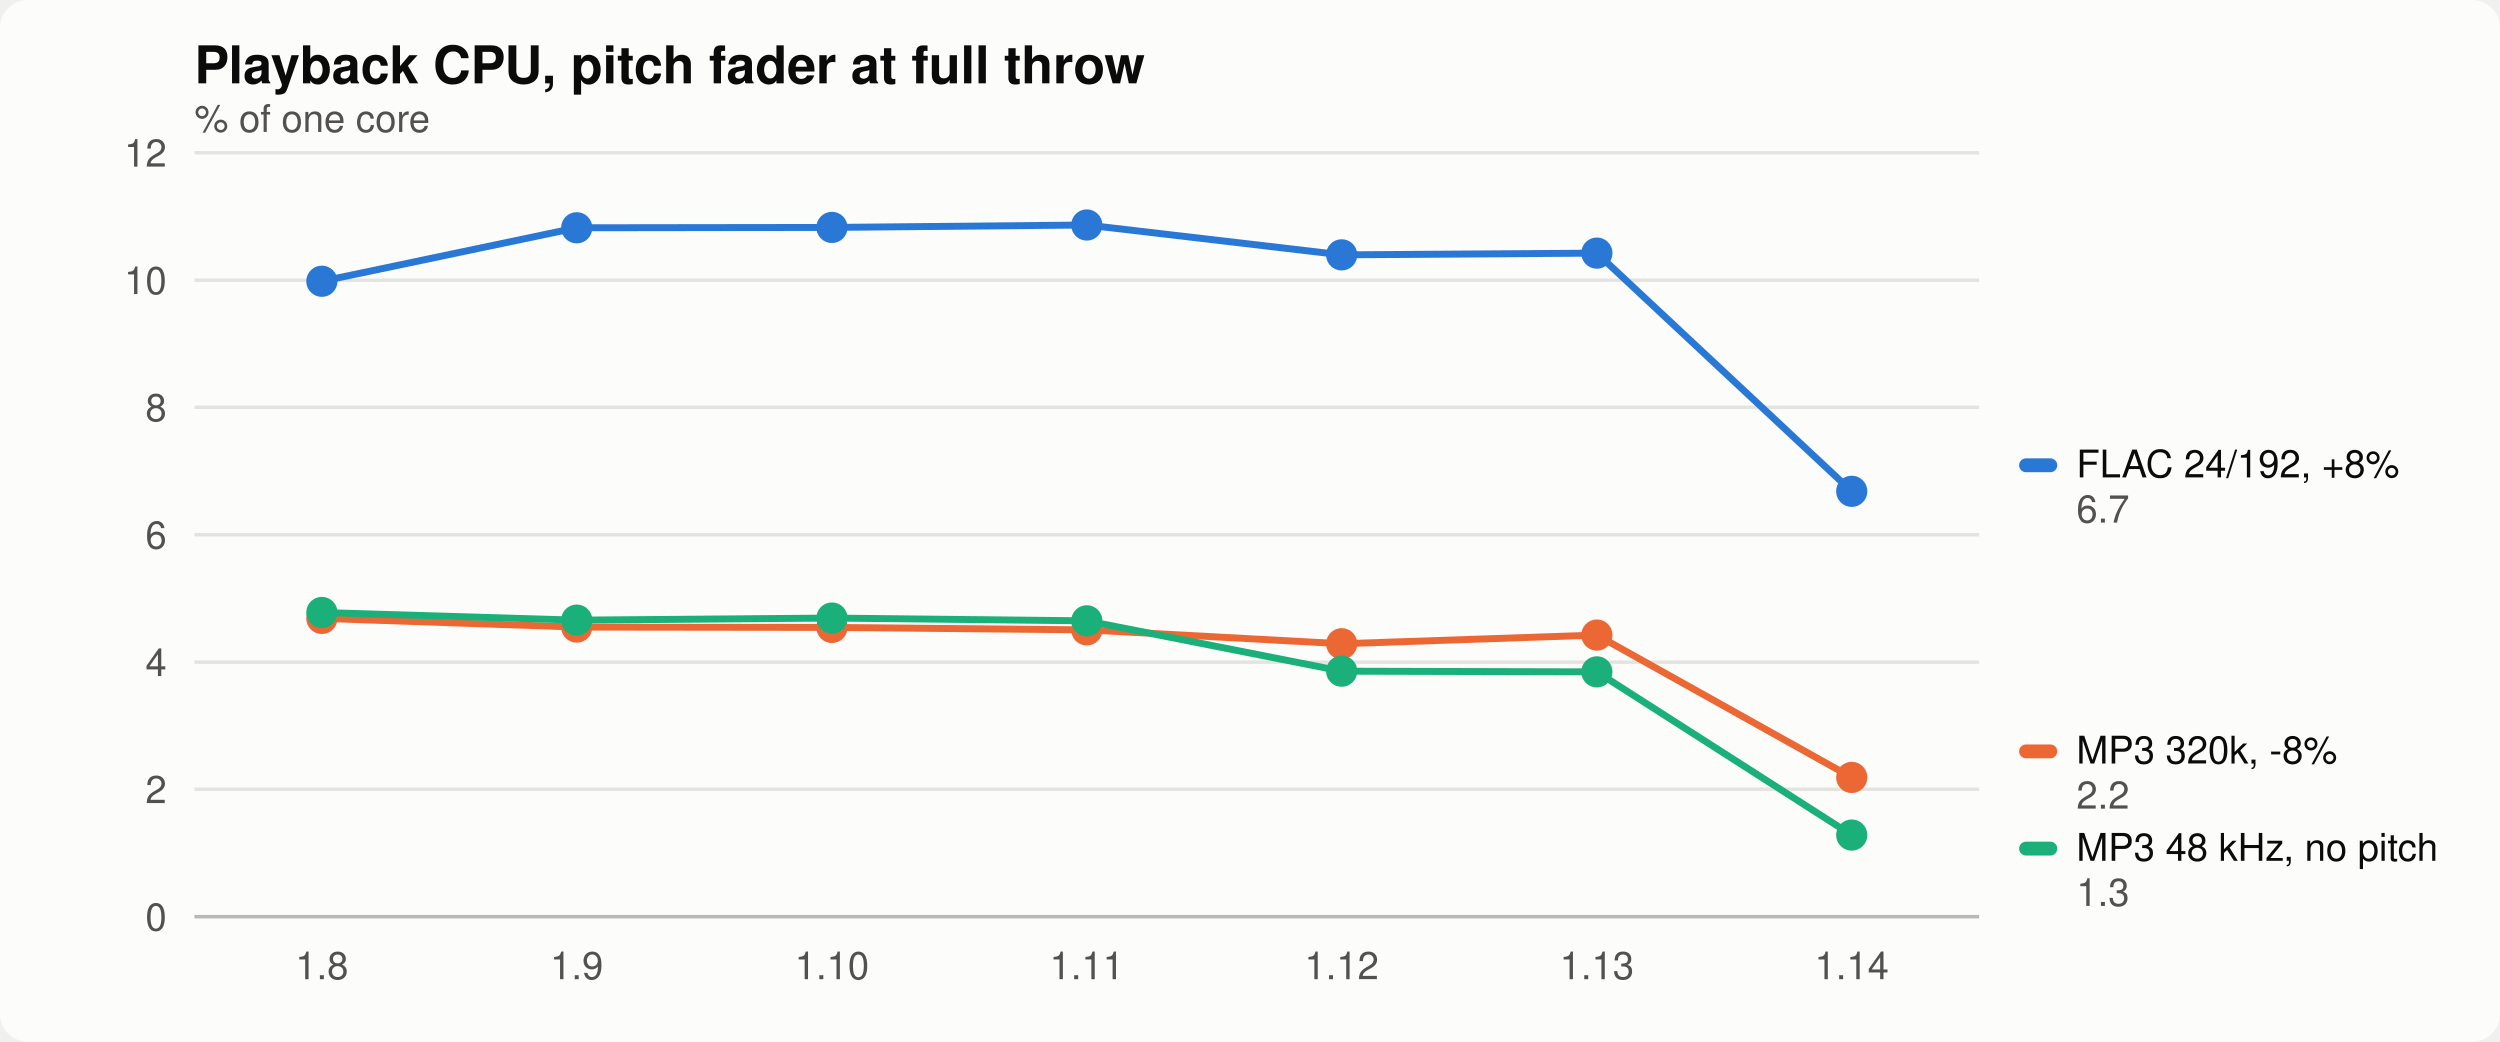
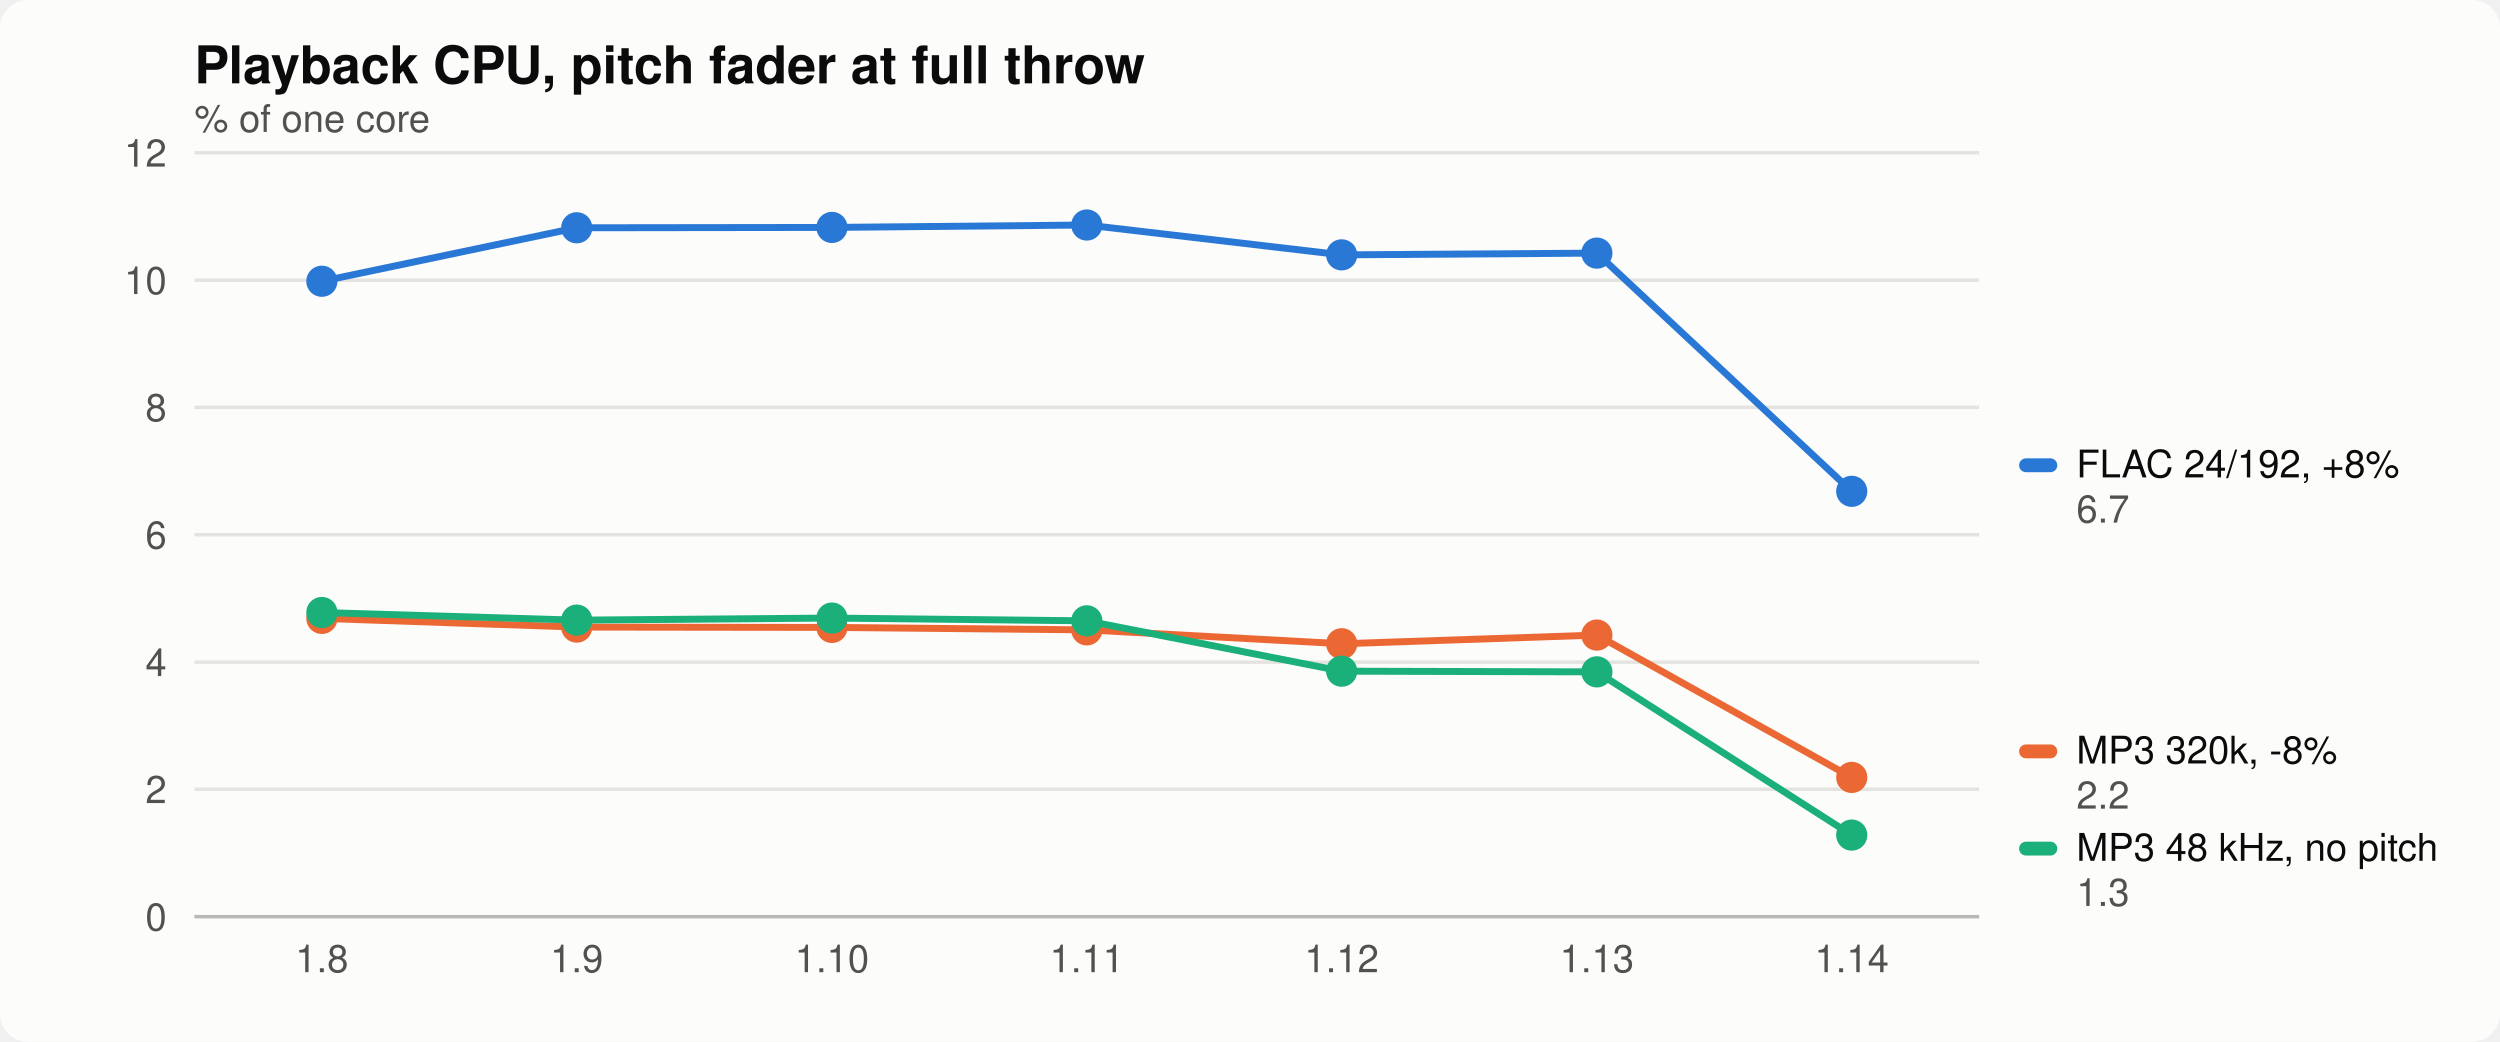
<svg xmlns="http://www.w3.org/2000/svg" viewBox="0 0 720 300" width="720" height="300" font-family="-apple-system,BlinkMacSystemFont,Segoe UI,Helvetica,Arial,sans-serif" role="img" aria-label="Playback CPU, pitch fader at full throw">
  <style>.bg{fill:#fcfcfb}.t{fill:#0b0b0b}.m{fill:#52514e}.g{stroke:#e4e3df}.a{stroke:#b9b8b2}.s0{stroke:#2a78d6;fill:#2a78d6}.s1{stroke:#eb6834;fill:#eb6834}.s2{stroke:#1baf7a;fill:#1baf7a}.s3{stroke:#eda100;fill:#eda100}@media (prefers-color-scheme:dark){.bg{fill:#1a1a19}.t{fill:#ffffff}.m{fill:#c3c2b7}.g{stroke:#2f2f2d}.a{stroke:#555550}.s0{stroke:#3987e5;fill:#3987e5}.s1{stroke:#d95926;fill:#d95926}.s2{stroke:#199e70;fill:#199e70}.s3{stroke:#c98500;fill:#c98500}}.l{fill:none;stroke-width:2;stroke-linejoin:round;stroke-linecap:round}</style>
  <rect class="bg" width="720" height="300" rx="8" />
  <text class="t" x="56" y="24" font-size="15" font-weight="600">Playback CPU, pitch fader at full throw</text>
  <text class="m" x="56" y="38" font-size="11">% of one core</text>
  <line class="a" x1="56" x2="570" y1="264.0" y2="264.0" />
  <text class="m" x="48" y="268.0" font-size="11" text-anchor="end">0</text>
  <line class="g" x1="56" x2="570" y1="227.3" y2="227.3" />
  <text class="m" x="48" y="231.3" font-size="11" text-anchor="end">2</text>
  <line class="g" x1="56" x2="570" y1="190.7" y2="190.7" />
  <text class="m" x="48" y="194.7" font-size="11" text-anchor="end">4</text>
  <line class="g" x1="56" x2="570" y1="154.0" y2="154.0" />
  <text class="m" x="48" y="158.0" font-size="11" text-anchor="end">6</text>
  <line class="g" x1="56" x2="570" y1="117.3" y2="117.3" />
  <text class="m" x="48" y="121.3" font-size="11" text-anchor="end">8</text>
  <line class="g" x1="56" x2="570" y1="80.7" y2="80.7" />
  <text class="m" x="48" y="84.7" font-size="11" text-anchor="end">10</text>
  <line class="g" x1="56" x2="570" y1="44.0" y2="44.0" />
  <text class="m" x="48" y="48.0" font-size="11" text-anchor="end">12</text>
-   <text class="m" x="92.7" y="282" font-size="11" text-anchor="middle">1.8</text>
-   <text class="m" x="166.1" y="282" font-size="11" text-anchor="middle">1.9</text>
-   <text class="m" x="239.6" y="282" font-size="11" text-anchor="middle">1.10</text>
-   <text class="m" x="313.0" y="282" font-size="11" text-anchor="middle">1.11</text>
-   <text class="m" x="386.4" y="282" font-size="11" text-anchor="middle">1.12</text>
-   <text class="m" x="459.9" y="282" font-size="11" text-anchor="middle">1.13</text>
-   <text class="m" x="533.3" y="282" font-size="11" text-anchor="middle">1.14</text>
+   <text class="m" x="92.7" y="280" font-size="11" text-anchor="middle">1.8</text>
+   <text class="m" x="166.1" y="280" font-size="11" text-anchor="middle">1.9</text>
+   <text class="m" x="239.6" y="280" font-size="11" text-anchor="middle">1.10</text>
+   <text class="m" x="313.0" y="280" font-size="11" text-anchor="middle">1.11</text>
+   <text class="m" x="386.4" y="280" font-size="11" text-anchor="middle">1.12</text>
+   <text class="m" x="459.9" y="280" font-size="11" text-anchor="middle">1.13</text>
+   <text class="m" x="533.3" y="280" font-size="11" text-anchor="middle">1.14</text>
  <path class="l s0" d="M92.7,81.0 L166.1,65.6 L239.6,65.5 L313.0,64.8 L386.4,73.4 L459.9,72.9 L533.3,141.5" />
  <circle class="s0" cx="92.7" cy="81.0" r="4" stroke="none" />
  <circle class="s0" cx="166.1" cy="65.6" r="4" stroke="none" />
  <circle class="s0" cx="239.6" cy="65.5" r="4" stroke="none" />
  <circle class="s0" cx="313.0" cy="64.8" r="4" stroke="none" />
  <circle class="s0" cx="386.4" cy="73.4" r="4" stroke="none" />
  <circle class="s0" cx="459.9" cy="72.9" r="4" stroke="none" />
  <circle class="s0" cx="533.3" cy="141.5" r="4" stroke="none" />
  <path class="l s1" d="M92.7,178.1 L166.1,180.6 L239.6,180.7 L313.0,181.4 L386.4,185.4 L459.9,182.9 L533.3,223.9" />
  <circle class="s1" cx="92.7" cy="178.1" r="4" stroke="none" />
  <circle class="s1" cx="166.1" cy="180.6" r="4" stroke="none" />
  <circle class="s1" cx="239.6" cy="180.7" r="4" stroke="none" />
  <circle class="s1" cx="313.0" cy="181.4" r="4" stroke="none" />
  <circle class="s1" cx="386.4" cy="185.4" r="4" stroke="none" />
  <circle class="s1" cx="459.9" cy="182.9" r="4" stroke="none" />
  <circle class="s1" cx="533.3" cy="223.9" r="4" stroke="none" />
  <path class="l s2" d="M92.7,176.4 L166.1,178.6 L239.6,178.0 L313.0,178.8 L386.4,193.3 L459.9,193.5 L533.3,240.5" />
  <circle class="s2" cx="92.7" cy="176.4" r="4" stroke="none" />
  <circle class="s2" cx="166.1" cy="178.6" r="4" stroke="none" />
  <circle class="s2" cx="239.6" cy="178.0" r="4" stroke="none" />
  <circle class="s2" cx="313.0" cy="178.8" r="4" stroke="none" />
  <circle class="s2" cx="386.4" cy="193.3" r="4" stroke="none" />
  <circle class="s2" cx="459.9" cy="193.5" r="4" stroke="none" />
  <circle class="s2" cx="533.3" cy="240.5" r="4" stroke="none" />
  <rect class="s0" x="582" y="132.5" width="10" height="3" rx="1.5" stroke="none" />
  <text class="t" x="598" y="137.5" font-size="11">FLAC 24/192, +8%</text>
  <text class="m" x="598" y="150.5" font-size="11">6.7</text>
  <rect class="s1" x="582" y="214.9" width="10" height="3" rx="1.5" stroke="none" />
  <text class="t" x="598" y="219.9" font-size="11">MP3 320k, -8%</text>
  <text class="m" x="598" y="232.9" font-size="11">2.2</text>
  <rect class="s2" x="582" y="242.9" width="10" height="3" rx="1.5" stroke="none" />
  <text class="t" x="598" y="247.9" font-size="11">MP3 48 kHz, no pitch</text>
  <text class="m" x="598" y="260.9" font-size="11">1.3</text>
</svg>
